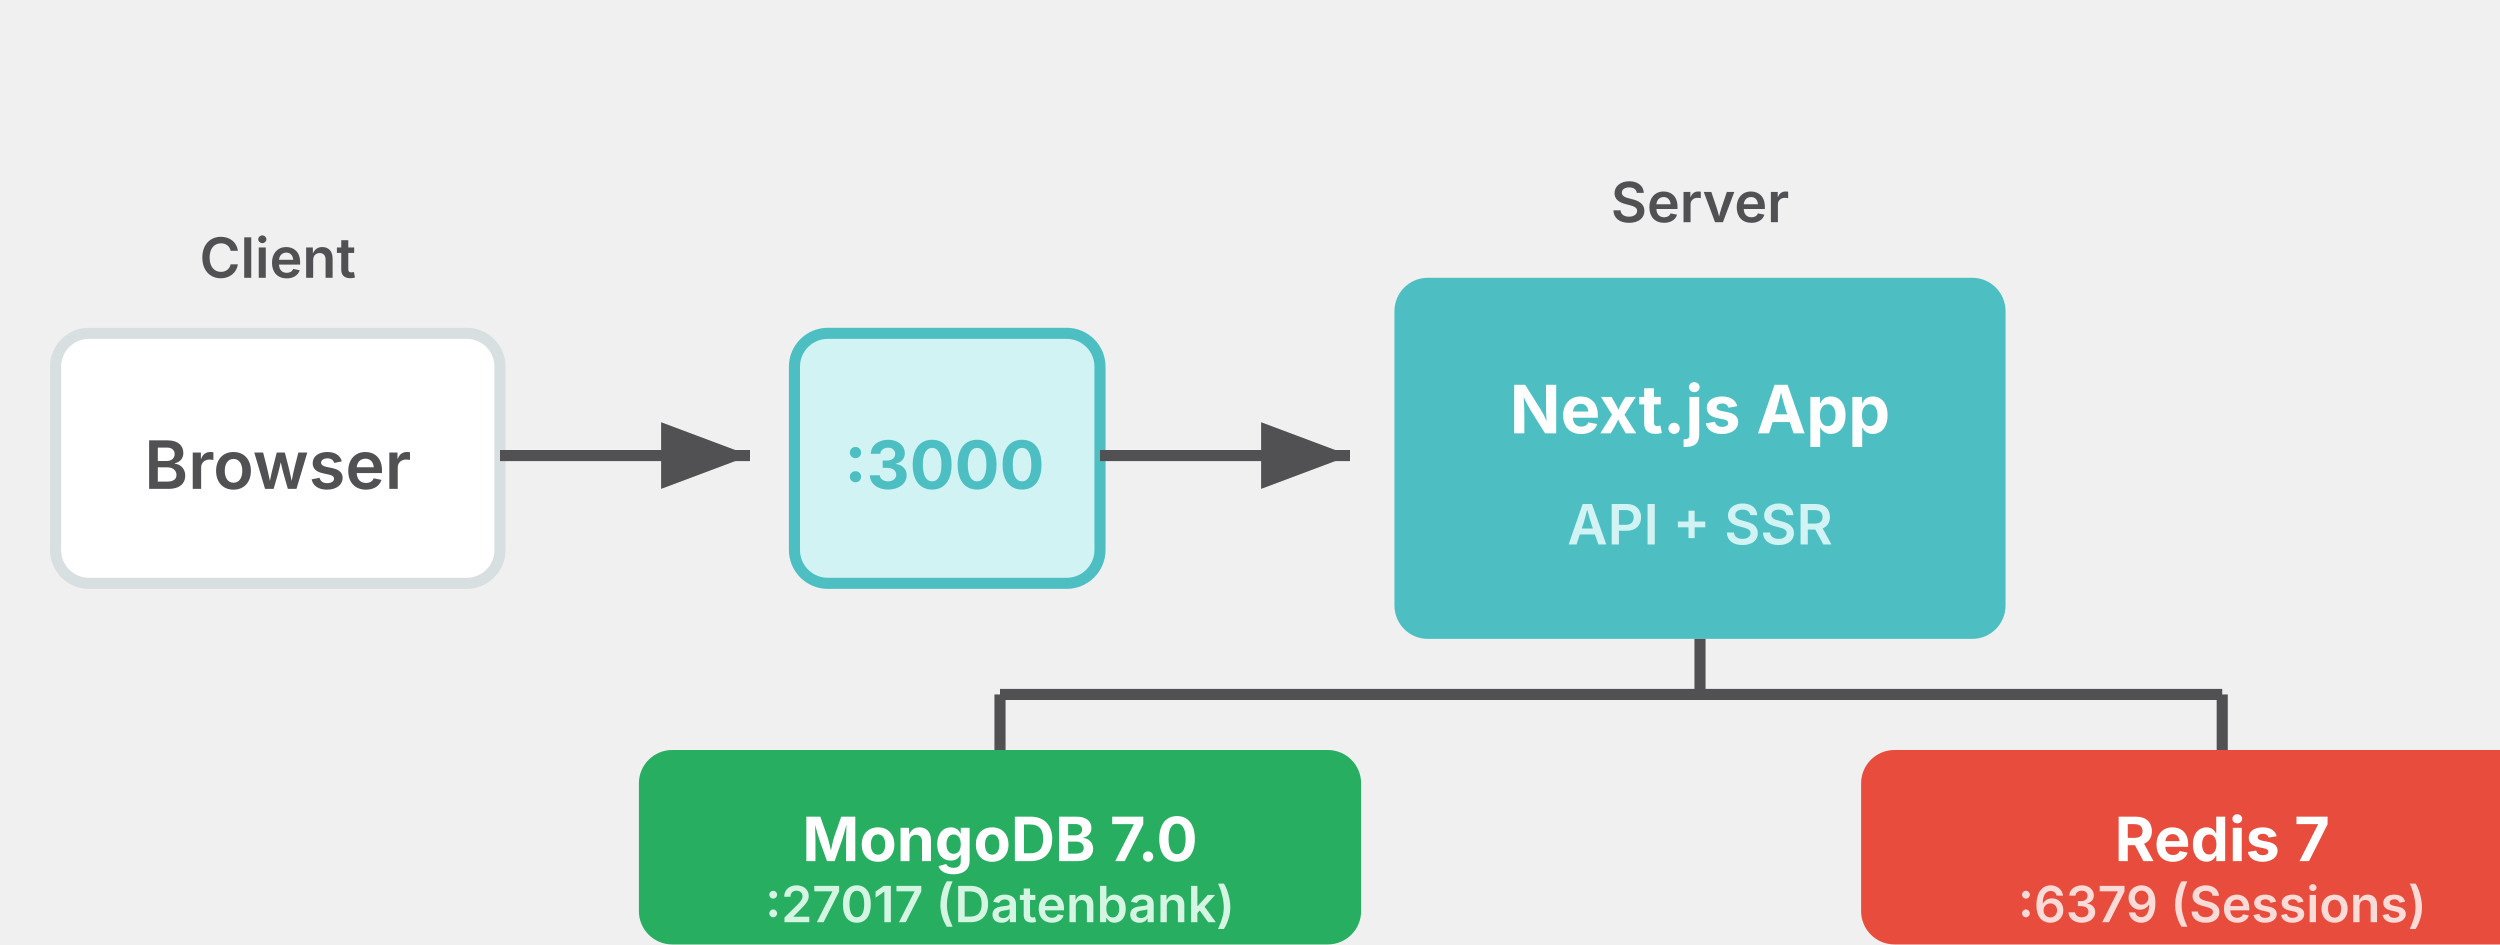
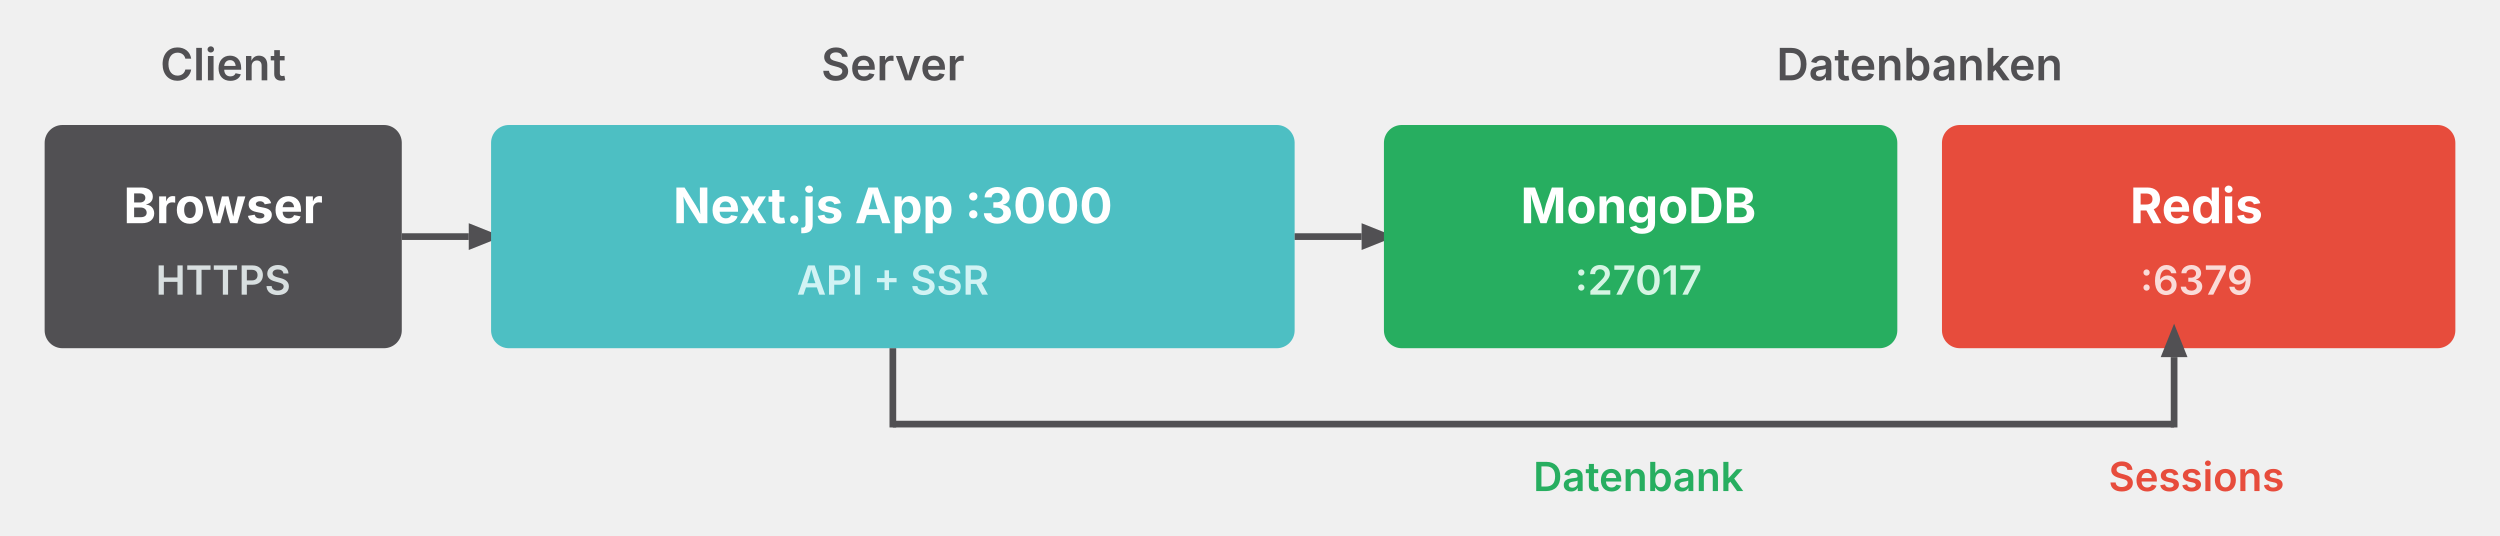
- <svg xmlns="http://www.w3.org/2000/svg" viewBox="0 0 450 170">
+ <svg xmlns="http://www.w3.org/2000/svg" viewBox="0 0 560 120">
  <defs>
-     <marker id="arrow-net" markerWidth="8" markerHeight="6" refX="8" refY="3" orient="auto">
-       <path d="M0,0 L8,3 L0,6 z" fill="#515053" />
+     <marker id="arrow-net" markerWidth="5" markerHeight="4" refX="0" refY="2" orient="auto">
+       <path d="M0,0 L5,2 L0,4 z" fill="#515053" />
    </marker>
  </defs>
-   <rect x="10" y="60" width="80" height="45" rx="6" fill="#FFFFFF" stroke="#D8DFE0" stroke-width="2" />
-   <text x="50" y="88" fill="#515053" font-family="Inter, sans-serif" font-size="12" font-weight="600" text-anchor="middle">Browser</text>
-   <line x1="90" y1="82" x2="135" y2="82" stroke="#515053" stroke-width="2" marker-end="url(#arrow-net)" />
-   <rect x="143" y="60" width="55" height="45" rx="6" fill="#D1F3F4" stroke="#4DBFC3" stroke-width="2" />
-   <text x="170" y="88" fill="#4DBFC3" font-family="Inter, sans-serif" font-size="12" text-anchor="middle" font-weight="700">:3000</text>
-   <line x1="198" y1="82" x2="243" y2="82" stroke="#515053" stroke-width="2" marker-end="url(#arrow-net)" />
-   <rect x="251" y="50" width="110" height="65" rx="6" fill="#4DBFC3" />
-   <text x="306" y="78" fill="#fff" font-family="Inter, sans-serif" font-size="12" text-anchor="middle" font-weight="700">Next.js App</text>
-   <text x="306" y="98" fill="#D1F3F4" font-family="Inter, sans-serif" font-size="10" text-anchor="middle" font-weight="600">API + SSR</text>
-   <line x1="306" y1="115" x2="306" y2="125" stroke="#515053" stroke-width="2" />
-   <line x1="180" y1="125" x2="400" y2="125" stroke="#515053" stroke-width="2" />
-   <line x1="180" y1="125" x2="180" y2="135" stroke="#515053" stroke-width="2" />
-   <line x1="400" y1="125" x2="400" y2="135" stroke="#515053" stroke-width="2" />
-   <rect x="115" y="135" width="130" height="35" rx="6" fill="#27AE60" />
-   <text x="180" y="155" fill="#fff" font-family="Inter, sans-serif" font-size="11" text-anchor="middle" font-weight="700">MongoDB 7.0</text>
-   <text x="180" y="166" fill="#D5F5E3" font-family="Inter, sans-serif" font-size="9" text-anchor="middle" font-weight="600">:27017 (Datenbank)</text>
-   <rect x="335" y="135" width="130" height="35" rx="6" fill="#E74C3C" />
-   <text x="400" y="155" fill="#fff" font-family="Inter, sans-serif" font-size="11" text-anchor="middle" font-weight="700">Redis 7</text>
-   <text x="400" y="166" fill="#FADBD8" font-family="Inter, sans-serif" font-size="9" text-anchor="middle" font-weight="600">:6379 (Sessions)</text>
-   <text x="50" y="50" fill="#515053" font-family="Inter, sans-serif" font-size="10" font-weight="600" text-anchor="middle">Client</text>
-   <text x="306" y="40" fill="#515053" font-family="Inter, sans-serif" font-size="10" font-weight="600" text-anchor="middle">Server</text>
+   <text x="50" y="18" fill="#515053" font-family="Inter, sans-serif" font-size="10" font-weight="600" text-anchor="middle">Client</text>
+   <text x="200" y="18" fill="#515053" font-family="Inter, sans-serif" font-size="10" font-weight="600" text-anchor="middle">Server</text>
+   <text x="430" y="18" fill="#515053" font-family="Inter, sans-serif" font-size="10" font-weight="600" text-anchor="middle">Datenbanken</text>
+   <rect x="10" y="28" width="80" height="50" rx="4" fill="#515053" />
+   <text x="50" y="50" fill="#fff" font-family="Inter, sans-serif" font-size="11" font-weight="700" text-anchor="middle">Browser</text>
+   <text x="50" y="66" fill="#D8DFE0" font-family="Inter, sans-serif" font-size="9" font-weight="600" text-anchor="middle">HTTPS</text>
+   <line x1="90" y1="53" x2="105" y2="53" stroke="#515053" stroke-width="1.5" marker-end="url(#arrow-net)" />
+   <rect x="110" y="28" width="180" height="50" rx="4" fill="#4DBFC3" />
+   <text x="200" y="50" fill="#fff" font-family="Inter, sans-serif" font-size="11" font-weight="700" text-anchor="middle">Next.js App :3000</text>
+   <text x="200" y="66" fill="#D1F3F4" font-family="Inter, sans-serif" font-size="9" font-weight="600" text-anchor="middle">API + SSR</text>
+   <line x1="290" y1="53" x2="305" y2="53" stroke="#515053" stroke-width="1.5" marker-end="url(#arrow-net)" />
+   <rect x="310" y="28" width="115" height="50" rx="4" fill="#27AE60" />
+   <text x="367" y="50" fill="#fff" font-family="Inter, sans-serif" font-size="11" font-weight="700" text-anchor="middle">MongoDB</text>
+   <text x="367" y="66" fill="#D5F5E3" font-family="Inter, sans-serif" font-size="9" font-weight="600" text-anchor="middle">:27017</text>
+   <rect x="435" y="28" width="115" height="50" rx="4" fill="#E74C3C" />
+   <text x="492" y="50" fill="#fff" font-family="Inter, sans-serif" font-size="11" font-weight="700" text-anchor="middle">Redis</text>
+   <text x="492" y="66" fill="#FADBD8" font-family="Inter, sans-serif" font-size="9" font-weight="600" text-anchor="middle">:6379</text>
+   <line x1="200" y1="78" x2="200" y2="95.75" stroke="#515053" stroke-width="1.5" />
+   <line x1="200" y1="95" x2="487" y2="95" stroke="#515053" stroke-width="1.5" />
+   <line x1="487" y1="95.75" x2="487" y2="80" stroke="#515053" stroke-width="1.5" marker-end="url(#arrow-net)" />
+   <text x="367" y="110" fill="#27AE60" font-family="Inter, sans-serif" font-size="9" font-weight="600" text-anchor="middle">Datenbank</text>
+   <text x="492" y="110" fill="#E74C3C" font-family="Inter, sans-serif" font-size="9" font-weight="600" text-anchor="middle">Sessions</text>
</svg>
